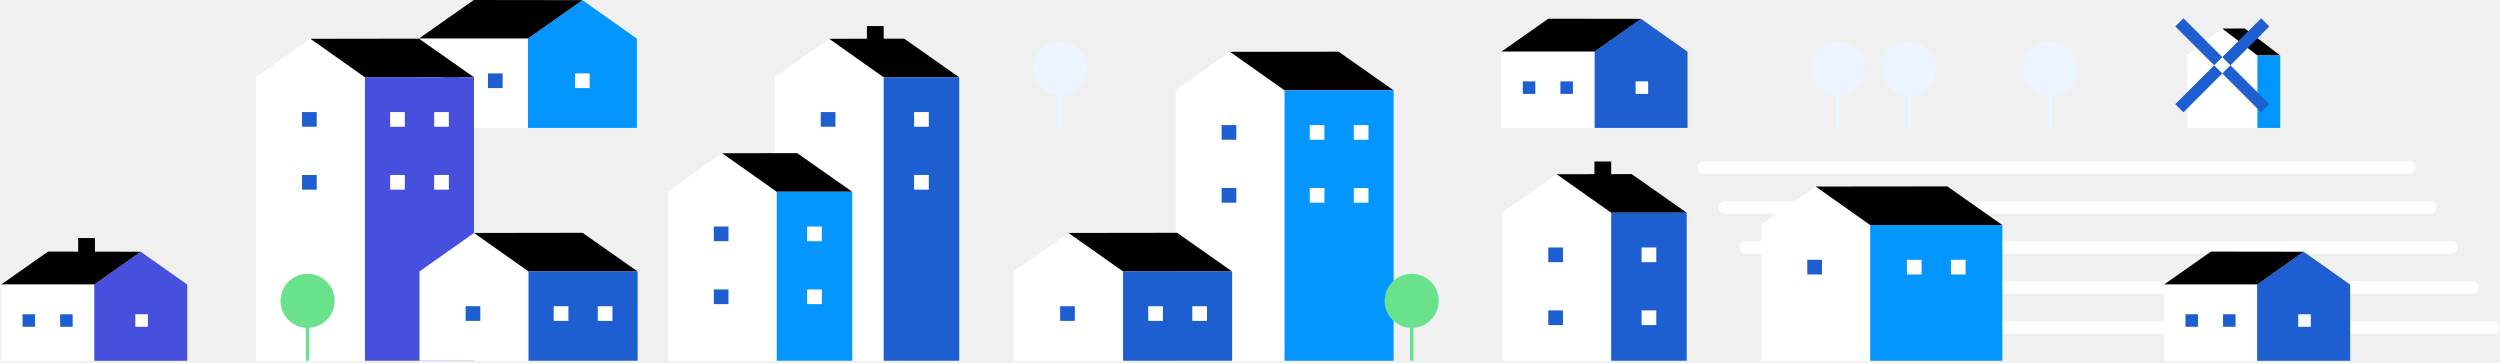
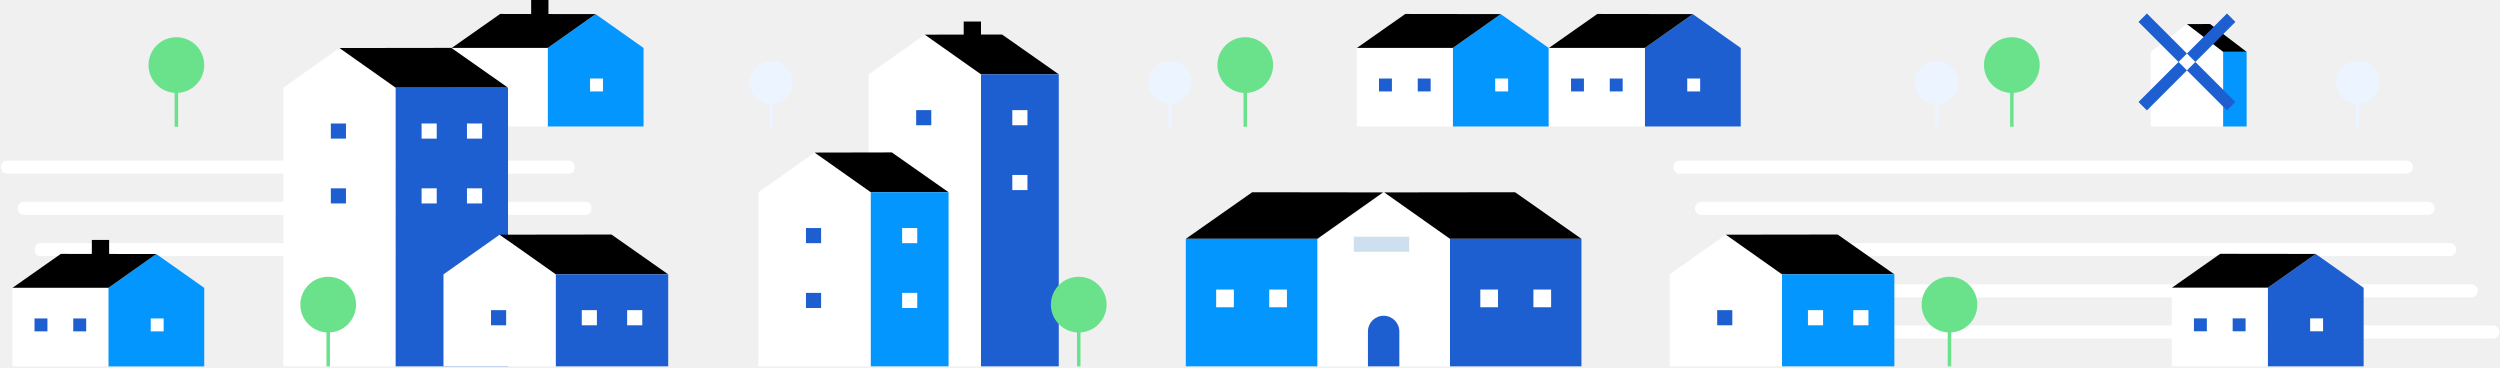
- <svg xmlns="http://www.w3.org/2000/svg" viewBox="0 0 1192 173">
+ <svg xmlns="http://www.w3.org/2000/svg" viewBox="0 0 1157 170">
  <g fill="none" fill-rule="evenodd">
-     <g transform="translate(.5)">
-       <polygon fill="#1D5FD1" points="759.72 61 804.114 61 804.114 24.656 781.916 8.984 759.72 24.656" />
-       <polygon fill="#000" points="759.72 24.656 781.916 8.984 737.74 8.924 715.327 24.656" />
-       <polygon fill="#FFF" points="715.327 61 759.72 61 759.72 24.656 715.327 24.656" />
-       <polygon fill="#FFF" points="779.355 44.781 785.331 44.781 785.331 38.804 779.355 38.804" />
-       <polygon fill="#1D5FD1" points="743.499 44.781 749.476 44.781 749.476 38.804 743.499 38.804" />
-       <polygon fill="#1D5FD1" points="725.571 44.781 731.547 44.781 731.547 38.804 725.571 38.804" />
-       <polygon fill="#4750DD" points="44.393 135.695 44.393 172.039 88.786 172.039 88.786 135.695 66.59 120.023" />
-       <polygon fill="#000" points="44.393 135.695 66.59 120.023 22.413 119.962 0 135.695" />
-       <polygon fill="#FFF" points="0 172.039 44.393 172.039 44.393 135.695 0 135.695" />
-       <polygon fill="#FFF" points="64.029 155.819 70.005 155.819 70.005 149.842 64.029 149.842" />
-       <polygon fill="#1D5FD1" points="28.172 155.819 34.148 155.819 34.148 149.842 28.172 149.842" />
-       <polygon fill="#1D5FD1" points="10.245 155.819 16.221 155.819 16.221 149.842 10.245 149.842" />
-       <polygon fill="#000" points="36.771 121.5 44.771 121.5 44.771 113.5 36.771 113.5" />
-       <polygon fill="#FFF" points="559.981 43.072 559.981 172 611.981 172 611.981 43.072 585.981 24.715" />
-       <polygon fill="#000" points="611.981 43.072 585.981 24.715 637.727 24.643 663.981 43.072" />
-       <polygon fill="#0496FF" points="611.981 172 663.98 172 663.98 43.072 611.981 43.072" />
-       <polygon fill="#1D5FD1" points="581.98 66.644 588.98 66.644 588.98 59.644 581.98 59.644" />
-       <polygon fill="#1D5FD1" points="581.98 96.644 588.98 96.644 588.98 89.644 581.98 89.644" />
-       <polygon fill="#FFF" points="623.98 66.644 630.98 66.644 630.98 59.644 623.98 59.644" />
-       <polygon fill="#FFF" points="644.98 66.644 651.98 66.644 651.98 59.644 644.98 59.644" />
-       <polygon fill="#FFF" points="623.98 96.644 630.98 96.644 630.98 89.644 623.98 89.644" />
-       <polygon fill="#FFF" points="644.98 96.644 651.98 96.644 651.98 89.644 644.98 89.644" />
-       <polygon fill="#FFF" points="482.98 129.429 482.98 172 534.98 172 534.98 129.429 508.98 111.073" />
-       <polygon fill="#000" points="534.981 129.429 508.981 111.073 560.727 111 586.981 129.429" />
-       <polygon fill="#1D5FD1" points="534.98 172 586.98 172 586.98 129.429 534.98 129.429" />
-       <polygon fill="#1D5FD1" points="504.98 153 511.98 153 511.98 146 504.98 146" />
-       <polygon fill="#FFF" points="546.98 153 553.98 153 553.98 146 546.98 146" />
-       <polygon fill="#FFF" points="567.98 153 574.98 153 574.98 146 567.98 146" />
-       <polygon fill="#0496FF" points="251.161 61 303.161 61 303.161 18.429 277.161 .072 251.161 18.429" />
-       <polygon fill="#FFF" points="273.661 42 280.661 42 280.661 35 273.661 35" />
-       <polygon fill="#000" points="225.414 0 199.161 18.428 251.161 18.428 277.161 .072" />
-       <polygon fill="#FFF" points="199.161 61 251.161 61 251.161 18.429 199.161 18.429" />
-       <polygon fill="#1D5FD1" points="232.161 42 239.161 42 239.161 35 232.161 35" />
-       <polygon fill="#1D5FD1" points="211.161 42 218.161 42 218.161 35 211.161 35" />
-       <polygon fill="#FFF" points="121.512 36.858 121.512 172 173.512 172 173.512 36.858 147.512 18.5" />
-       <polygon fill="#000" points="173.512 36.857 147.512 18.5 199.259 18.428 225.512 36.857" />
-       <polygon fill="#4750DD" points="173.512 172 225.512 172 225.512 36.858 173.512 36.858" />
-       <polygon fill="#1D5FD1" points="143.512 60.429 150.512 60.429 150.512 53.429 143.512 53.429" />
-       <polygon fill="#1D5FD1" points="143.512 90.429 150.512 90.429 150.512 83.429 143.512 83.429" />
-       <polygon fill="#FFF" points="185.512 60.429 192.512 60.429 192.512 53.429 185.512 53.429" />
-       <polygon fill="#FFF" points="206.512 60.429 213.512 60.429 213.512 53.429 206.512 53.429" />
-       <polygon fill="#FFF" points="185.512 90.429 192.512 90.429 192.512 83.429 185.512 83.429" />
-       <polygon fill="#FFF" points="206.512 90.429 213.512 90.429 213.512 83.429 206.512 83.429" />
-       <polygon fill="#FFF" points="199.512 129.429 199.512 172 251.512 172 251.512 129.429 225.512 111.073" />
-       <polygon fill="#000" points="251.512 129.429 225.512 111.073 277.259 111 303.512 129.429" />
-       <polygon fill="#1D5FD1" points="251.512 172 303.512 172 303.512 129.429 251.512 129.429" />
-       <polygon fill="#1D5FD1" points="221.512 153 228.512 153 228.512 146 221.512 146" />
-       <polygon fill="#FFF" points="263.512 153 270.512 153 270.512 146 263.512 146" />
-       <polygon fill="#FFF" points="284.512 153 291.512 153 291.512 146 284.512 146" />
-       <polygon fill="#FFF" points="715.72 101.428 715.72 172 767.719 172 767.719 101.428 741.719 83.072" />
-       <polygon fill="#000" points="767.72 101.429 741.72 83.073 777.467 83 803.72 101.429" />
-       <polygon fill="#000" points="759.72 85 767.72 85 767.72 77 759.72 77" />
-       <polygon fill="#1D5FD1" points="767.719 172 803.719 172 803.719 101.428 767.719 101.428" />
-       <polygon fill="#1D5FD1" points="737.72 125 744.72 125 744.72 118 737.72 118" />
-       <polygon fill="#1D5FD1" points="737.72 155 744.72 155 744.72 148 737.72 148" />
-       <polygon fill="#FFF" points="782.22 125 789.22 125 789.22 118 782.22 118" />
-       <polygon fill="#FFF" points="782.22 155 789.22 155 789.22 148 782.22 148" />
-       <polygon fill="#FFF" points="368.845 36.858 368.845 172 420.845 172 420.845 36.858 394.845 18.5" />
-       <polygon fill="#000" points="420.845 36.857 394.845 18.5 430.592 18.428 456.845 36.857" />
-       <polygon fill="#000" points="412.845 20.429 420.845 20.429 420.845 12.429 412.845 12.429" />
-       <polygon fill="#1D5FD1" points="420.845 172 456.845 172 456.845 36.858 420.845 36.858" />
-       <polygon fill="#1D5FD1" points="390.845 60.429 397.845 60.429 397.845 53.429 390.845 53.429" />
-       <polygon fill="#FFF" points="435.345 60.429 442.345 60.429 442.345 53.429 435.345 53.429" />
-       <polygon fill="#FFF" points="435.345 90.429 442.345 90.429 442.345 83.429 435.345 83.429" />
-       <path fill="#6AE28C" d="M685.496,143.444 C685.496,150.566 679.723,156.34 672.6,156.34 C665.478,156.34 659.705,150.566 659.705,143.444 C659.705,136.322 665.478,130.548 672.6,130.548 C679.723,130.548 685.496,136.322 685.496,143.444" />
-       <polygon fill="#6AE28C" points="671.791 172 673.41 172 673.41 143.444 671.791 143.444" />
-       <path fill="#EBF4FF" d="M888.72,32.578 C888.72,39.7 882.947,45.473 875.824,45.473 C868.702,45.473 862.929,39.7 862.929,32.578 C862.929,25.456 868.702,19.682 875.824,19.682 C882.947,19.682 888.72,25.456 888.72,32.578" />
-       <polygon fill="#EBF4FF" points="875.015 61.134 876.634 61.134 876.634 32.578 875.015 32.578" />
-       <path fill="#EBF4FF" d="M922.607,32.578 C922.607,39.7 916.834,45.473 909.711,45.473 C902.589,45.473 896.816,39.7 896.816,32.578 C896.816,25.456 902.589,19.682 909.711,19.682 C916.834,19.682 922.607,25.456 922.607,32.578" />
-       <polygon fill="#EBF4FF" points="908.902 61.134 910.521 61.134 910.521 32.578 908.902 32.578" />
-       <path fill="#EBF4FF" d="M990.083,32.578 C990.083,39.7 984.31,45.473 977.187,45.473 C970.065,45.473 964.292,39.7 964.292,32.578 C964.292,25.456 970.065,19.682 977.187,19.682 C984.31,19.682 990.083,25.456 990.083,32.578" />
-       <polygon fill="#EBF4FF" points="976.378 61.134 977.997 61.134 977.997 32.578 976.378 32.578" />
-       <path fill="#6AE28C" d="M159.056,143.444 C159.056,150.566 153.283,156.34 146.16,156.34 C139.038,156.34 133.265,150.566 133.265,143.444 C133.265,136.322 139.038,130.548 146.16,130.548 C153.283,130.548 159.056,136.322 159.056,143.444" />
-       <polygon fill="#6AE28C" points="145.351 172 146.97 172 146.97 143.444 145.351 143.444" />
-       <path fill="#EBF4FF" d="M517.876,32.578 C517.876,39.7 512.103,45.473 504.98,45.473 C497.858,45.473 492.085,39.7 492.085,32.578 C492.085,25.456 497.858,19.682 504.98,19.682 C512.103,19.682 517.876,25.456 517.876,32.578" />
-       <polygon fill="#EBF4FF" points="504.171 61.134 505.79 61.134 505.79 32.578 504.171 32.578" />
-       <polygon fill="#FFF" points="369.845 172 317.845 172 317.845 91.429 343.845 73.072 369.845 91.429" />
-       <polygon fill="#000" points="369.845 91.429 343.845 73.073 379.592 73 405.845 91.429" />
-       <polygon fill="#0496FF" points="369.845 172 405.845 172 405.845 91.429 369.845 91.429" />
-       <polygon fill="#1D5FD1" points="339.845 115 346.845 115 346.845 108 339.845 108" />
-       <polygon fill="#1D5FD1" points="339.845 145 346.845 145 346.845 138 339.845 138" />
-       <polygon fill="#FFF" points="384.345 115 391.345 115 391.345 108 384.345 108" />
-       <polygon fill="#FFF" points="384.345 145 391.345 145 391.345 138 384.345 138" />
-       <path fill="#FFF" d="M1148.204 82.83L811.963 82.83C810.295 82.83 808.943 81.478 808.943 79.811 808.943 78.144 810.295 76.793 811.963 76.793L1148.204 76.793C1149.871 76.793 1151.223 78.144 1151.223 79.811 1151.223 81.478 1149.871 82.83 1148.204 82.83M1158.204 101.905L821.963 101.905C820.295 101.905 818.943 100.553 818.943 98.886 818.943 97.219 820.295 95.868 821.963 95.868L1158.204 95.868C1159.871 95.868 1161.223 97.219 1161.223 98.886 1161.223 100.553 1159.871 101.905 1158.204 101.905M1168.204 120.98L831.963 120.98C830.295 120.98 828.943 119.628 828.943 117.961 828.943 116.294 830.295 114.943 831.963 114.943L1168.204 114.943C1169.871 114.943 1171.223 116.294 1171.223 117.961 1171.223 119.628 1169.871 120.98 1168.204 120.98M1178.204 140.057L841.963 140.057C840.295 140.057 838.943 138.705 838.943 137.037 838.943 135.37 840.295 134.019 841.963 134.019L1178.204 134.019C1179.871 134.019 1181.223 135.37 1181.223 137.037 1181.223 138.705 1179.871 140.057 1178.204 140.057M1188.204 159.132L851.963 159.132C850.295 159.132 848.943 157.78 848.943 156.113 848.943 154.445 850.295 153.094 851.963 153.094L1188.204 153.094C1189.871 153.094 1191.223 154.445 1191.223 156.113 1191.223 157.78 1189.871 159.132 1188.204 159.132" />
-       <polygon fill="#FFF" points="891.216 172 839.216 172 839.216 107.301 865.216 88.943 891.216 107.301" />
-       <polygon fill="#000" points="891.216 107.301 865.216 88.944 927.956 88.872 954.209 107.301" />
-       <polygon fill="#0496FF" points="891.216 172 954.209 172 954.209 107.301 891.216 107.301" />
-       <polygon fill="#1D5FD1" points="861.216 130.872 868.216 130.872 868.216 123.872 861.216 123.872" />
-       <polygon fill="#FFF" points="908.712 130.872 915.712 130.872 915.712 123.872 908.712 123.872" />
-       <polygon fill="#FFF" points="929.712 130.872 936.712 130.872 936.712 123.872 929.712 123.872" />
-       <polygon fill="#1D5FD1" points="1075.669 172.039 1120.063 172.039 1120.063 135.695 1097.865 120.023 1075.669 135.695" />
-       <polygon fill="#000" points="1075.669 135.695 1097.865 120.023 1053.689 119.962 1031.276 135.695" />
-       <polygon fill="#FFF" points="1031.276 172.039 1075.669 172.039 1075.669 135.695 1031.276 135.695" />
-       <polygon fill="#FFF" points="1095.305 155.819 1101.281 155.819 1101.281 149.842 1095.305 149.842" />
-       <polygon fill="#1D5FD1" points="1059.448 155.819 1065.425 155.819 1065.425 149.842 1059.448 149.842" />
-       <polygon fill="#1D5FD1" points="1041.521 155.819 1047.497 155.819 1047.497 149.842 1041.521 149.842" />
-       <polygon fill="#FFF" points="1075.851 61 1042.328 61 1042.328 26.452 1059.089 13.617 1075.851 26.452" />
-       <polygon fill="#000" points="1075.851 26.452 1059.089 13.617 1069.795 13.571 1086.72 26.452" />
-       <polygon fill="#0496FF" points="1075.851 61 1086.72 61 1086.72 26.452 1075.851 26.452" />
-     </g>
-     <g fill="#1D5FD1" transform="translate(1037.168 8.71)" class="windmill">
-       <polygon points="26.313 22.42 22.42 18.527 40.948 0 44.84 3.893" />
-       <polygon points="3.893 44.84 0 40.947 18.528 22.42 22.42 26.313" />
-       <polygon points="22.42 26.313 26.313 22.42 44.84 40.948 40.947 44.84" />
-       <polygon points="0 3.893 3.893 0 22.42 18.528 18.527 22.42" />
+     <polygon fill="#0496FF" points="672.347 58.539 716.74 58.539 716.74 22.194 694.543 6.523 672.347 22.194" />
+     <polygon fill="#000" points="672.347 22.194 694.543 6.523 650.366 6.462 627.953 22.194" />
+     <polygon fill="#FFF" points="627.953 58.539 672.347 58.539 672.347 22.194 627.953 22.194" />
+     <polygon fill="#FFF" points="691.981 42.318 697.958 42.318 697.958 36.341 691.981 36.341" />
+     <polygon fill="#1D5FD1" points="656.126 42.318 662.102 42.318 662.102 36.341 656.126 36.341" />
+     <polygon fill="#1D5FD1" points="638.197 42.318 644.174 42.318 644.174 36.341 638.197 36.341" />
+     <path fill="#FFF" d="M263.303 80.368L3.207 80.368C1.739 80.368.549 79.179.549 77.71L.549 76.989C.549 75.52 1.739 74.331 3.207 74.331L263.303 74.331C264.771 74.331 265.962 75.52 265.962 76.989L265.962 77.71C265.962 79.179 264.771 80.368 263.303 80.368M271.057 99.443L10.961 99.443C9.493 99.443 8.303 98.254 8.303 96.785L8.303 96.064C8.303 94.596 9.493 93.406 10.961 93.406L271.057 93.406C272.525 93.406 273.715 94.596 273.715 96.064L273.715 96.785C273.715 98.254 272.525 99.443 271.057 99.443M278.812 118.52L18.715 118.52C17.247 118.52 16.056 117.33 16.056 115.862L16.056 115.14C16.056 113.672 17.247 112.482 18.715 112.482L278.812 112.482C280.279 112.482 281.469 113.672 281.469 115.14L281.469 115.862C281.469 117.33 280.279 118.52 278.812 118.52" />
+     <polygon fill="#1D5FD1" points="761.22 58.539 805.614 58.539 805.614 22.194 783.416 6.523 761.22 22.194" />
+     <polygon fill="#000" points="761.22 22.194 783.416 6.523 739.24 6.462 716.827 22.194" />
+     <polygon fill="#FFF" points="716.827 58.539 761.22 58.539 761.22 22.194 716.827 22.194" />
+     <polygon fill="#FFF" points="780.855 42.318 786.831 42.318 786.831 36.341 780.855 36.341" />
+     <polygon fill="#1D5FD1" points="744.999 42.318 750.976 42.318 750.976 36.341 744.999 36.341" />
+     <polygon fill="#1D5FD1" points="727.071 42.318 733.047 42.318 733.047 36.341 727.071 36.341" />
+     <polygon fill="#0496FF" points="50.126 169.577 94.519 169.577 94.519 133.233 72.322 117.561 50.126 133.233" />
+     <polygon fill="#000" points="50.126 133.233 72.322 117.561 28.145 117.501 5.732 133.233" />
+     <polygon fill="#FFF" points="5.732 169.577 50.126 169.577 50.126 133.233 5.732 133.233" />
+     <polygon fill="#FFF" points="69.761 153.357 75.737 153.357 75.737 147.38 69.761 147.38" />
+     <polygon fill="#1D5FD1" points="33.905 153.357 39.881 153.357 39.881 147.38 33.905 147.38" />
+     <polygon fill="#1D5FD1" points="15.977 153.357 21.953 153.357 21.953 147.38 15.977 147.38" />
+     <polygon fill="#000" points="42.503 119.039 50.503 119.039 50.503 111.039 42.503 111.039" />
+     <polygon fill="#0496FF" points="253.441 58.539 297.834 58.539 297.834 22.194 275.638 6.523 253.441 22.194" />
+     <polygon fill="#000" points="253.441 22.194 275.638 6.523 231.461 6.462 209.048 22.194" />
+     <polygon fill="#FFF" points="209.048 58.539 253.441 58.539 253.441 22.194 209.048 22.194" />
+     <polygon fill="#FFF" points="273.077 42.318 279.053 42.318 279.053 36.341 273.077 36.341" />
+     <polygon fill="#000" points="245.819 8 253.819 8 253.819 0 245.819 0" />
+     <polygon fill="#FFF" points="183.112 169.539 131.112 169.539 131.112 40.585 157.112 22.227 183.112 40.585" />
+     <polygon fill="#000" points="183.112 40.585 157.112 22.228 208.859 22.156 235.112 40.585" />
+     <polygon fill="#1D5FD1" points="183.112 169.539 235.112 169.539 235.112 40.585 183.112 40.585" />
+     <polygon fill="#1D5FD1" points="153.112 64.156 160.112 64.156 160.112 57.156 153.112 57.156" />
+     <polygon fill="#1D5FD1" points="153.112 94.156 160.112 94.156 160.112 87.156 153.112 87.156" />
+     <polygon fill="#FFF" points="195.112 64.156 202.112 64.156 202.112 57.156 195.112 57.156" />
+     <polygon fill="#FFF" points="216.112 64.156 223.112 64.156 223.112 57.156 216.112 57.156" />
+     <polygon fill="#FFF" points="195.112 94.156 202.112 94.156 202.112 87.156 195.112 87.156" />
+     <polygon fill="#FFF" points="216.112 94.156 223.112 94.156 223.112 87.156 216.112 87.156" />
+     <polygon fill="#FFF" points="257.245 169.539 205.245 169.539 205.245 126.967 231.245 108.61 257.245 126.967" />
+     <polygon fill="#000" points="257.245 126.967 231.245 108.611 282.992 108.539 309.245 126.967" />
+     <polygon fill="#1D5FD1" points="257.245 169.539 309.245 169.539 309.245 126.967 257.245 126.967" />
+     <polygon fill="#1D5FD1" points="227.245 150.539 234.245 150.539 234.245 143.539 227.245 143.539" />
+     <polygon fill="#FFF" points="269.245 150.539 276.245 150.539 276.245 143.539 269.245 143.539" />
+     <polygon fill="#FFF" points="290.245 150.539 297.245 150.539 297.245 143.539 290.245 143.539" />
+     <polygon fill="#FFF" points="671.056 169.539 610.219 169.539 610.219 110.527 640.638 89.051 671.056 110.527" />
+     <polygon fill="#CEE0EF" points="626.533 116.539 652.157 116.539 652.157 109.539 626.533 109.539" />
+     <path fill="#1D5FD1" d="M640.345,146.132 L640.345,146.132 C636.332,146.132 633.079,149.385 633.079,153.398 L633.079,169.539 L647.612,169.539 L647.612,153.398 C647.612,149.385 644.359,146.132 640.345,146.132" />
+     <polygon fill="#000" points="671.056 110.527 640.638 89.05 701.179 88.966 731.893 110.527" />
+     <polygon fill="#1D5FD1" points="671.056 169.539 731.893 169.539 731.893 110.527 671.056 110.527" />
+     <polygon fill="#000" points="609.634 110.527 640.053 89.05 579.512 88.966 548.798 110.527" />
+     <polygon fill="#0496FF" points="548.797 169.539 609.633 169.539 609.633 110.527 548.797 110.527" />
+     <polygon fill="#FFF" points="685.096 142.199 693.285 142.199 693.285 134.01 685.096 134.01" />
+     <polygon fill="#FFF" points="709.665 142.199 717.854 142.199 717.854 134.01 709.665 134.01" />
+     <polygon fill="#FFF" points="562.837 142.199 571.026 142.199 571.026 134.01 562.837 134.01" />
+     <polygon fill="#FFF" points="587.406 142.199 595.595 142.199 595.595 134.01 587.406 134.01" />
+     <polygon fill="#FFF" points="453.998 169.539 401.998 169.539 401.998 34.395 427.998 16.039 453.998 34.395" />
+     <polygon fill="#000" points="453.998 34.396 427.998 16.04 463.745 15.967 489.998 34.396" />
+     <polygon fill="#000" points="445.999 17.967 453.999 17.967 453.999 9.967 445.999 9.967" />
+     <polygon fill="#1D5FD1" points="453.999 169.539 489.999 169.539 489.999 34.395 453.999 34.395" />
+     <polygon fill="#1D5FD1" points="423.999 57.967 430.999 57.967 430.999 50.967 423.999 50.967" />
+     <polygon fill="#FFF" points="468.499 57.967 475.499 57.967 475.499 50.967 468.499 50.967" />
+     <polygon fill="#FFF" points="468.499 87.967 475.499 87.967 475.499 80.967 468.499 80.967" />
+     <path fill="#6AE28C" d="M94.519,30.116 C94.519,37.238 88.745,43.012 81.623,43.012 C74.501,43.012 68.727,37.238 68.727,30.116 C68.727,22.994 74.501,17.22 81.623,17.22 C88.745,17.22 94.519,22.994 94.519,30.116" />
+     <polygon fill="#6AE28C" points="80.814 58.672 82.433 58.672 82.433 30.116 80.814 30.116" />
+     <path fill="#EBF4FF" d="M366.915,38.116 C366.915,43.641 362.435,48.122 356.909,48.122 C351.383,48.122 346.903,43.641 346.903,38.116 C346.903,32.59 351.383,28.11 356.909,28.11 C362.435,28.11 366.915,32.59 366.915,38.116" />
+     <polygon fill="#EBF4FF" points="356.099 58.672 357.718 58.672 357.718 30.116 356.099 30.116" />
+     <path fill="#EBF4FF" d="M551.486,38.116 C551.486,43.641 547.007,48.122 541.48,48.122 C535.954,48.122 531.474,43.641 531.474,38.116 C531.474,32.59 535.954,28.11 541.48,28.11 C547.007,28.11 551.486,32.59 551.486,38.116" />
+     <polygon fill="#EBF4FF" points="540.671 58.672 542.29 58.672 542.29 30.116 540.671 30.116" />
+     <path fill="#EBF4FF" d="M1101.175,38.116 C1101.175,43.641 1096.696,48.122 1091.169,48.122 C1085.643,48.122 1081.163,43.641 1081.163,38.116 C1081.163,32.59 1085.643,28.11 1091.169,28.11 C1096.696,28.11 1101.175,32.59 1101.175,38.116" />
+     <polygon fill="#EBF4FF" points="1090.36 58.672 1091.979 58.672 1091.979 30.116 1090.36 30.116" />
+     <path fill="#6AE28C" d="M589.205,30.116 C589.205,37.238 583.432,43.012 576.309,43.012 C569.187,43.012 563.413,37.238 563.413,30.116 C563.413,22.994 569.187,17.22 576.309,17.22 C583.432,17.22 589.205,22.994 589.205,30.116" />
+     <polygon fill="#6AE28C" points="575.5 58.672 577.119 58.672 577.119 30.116 575.5 30.116" />
+     <path fill="#EBF4FF" d="M906.255,38.116 C906.255,43.641 901.775,48.122 896.249,48.122 C890.723,48.122 886.243,43.641 886.243,38.116 C886.243,32.59 890.723,28.11 896.249,28.11 C901.775,28.11 906.255,32.59 906.255,38.116" />
+     <polygon fill="#EBF4FF" points="895.44 58.672 897.059 58.672 897.059 30.116 895.44 30.116" />
+     <path fill="#6AE28C" d="M943.973,30.116 C943.973,37.238 938.2,43.012 931.077,43.012 C923.955,43.012 918.182,37.238 918.182,30.116 C918.182,22.994 923.955,17.22 931.077,17.22 C938.2,17.22 943.973,22.994 943.973,30.116" />
+     <polygon fill="#6AE28C" points="930.268 58.672 931.887 58.672 931.887 30.116 930.268 30.116" />
+     <path fill="#6AE28C" d="M164.789,140.982 C164.789,148.105 159.016,153.879 151.893,153.879 C144.771,153.879 138.998,148.105 138.998,140.982 C138.998,133.861 144.771,128.087 151.893,128.087 C159.016,128.087 164.789,133.861 164.789,140.982" />
+     <polygon fill="#6AE28C" points="151.084 169.539 152.703 169.539 152.703 140.982 151.084 140.982" />
+     <path fill="#6AE28C" d="M512.139,140.982 C512.139,148.105 506.366,153.879 499.243,153.879 C492.121,153.879 486.348,148.105 486.348,140.982 C486.348,133.861 492.121,128.087 499.243,128.087 C506.366,128.087 512.139,133.861 512.139,140.982" />
+     <polygon fill="#6AE28C" points="498.434 169.539 500.053 169.539 500.053 140.982 498.434 140.982" />
+     <polygon fill="#FFF" points="402.998 169.539 350.998 169.539 350.998 88.967 376.998 70.61 402.998 88.967" />
+     <polygon fill="#000" points="402.998 88.967 376.998 70.611 412.745 70.539 438.998 88.967" />
+     <polygon fill="#0496FF" points="402.999 169.539 438.999 169.539 438.999 88.967 402.999 88.967" />
+     <polygon fill="#1D5FD1" points="372.999 112.539 379.999 112.539 379.999 105.539 372.999 105.539" />
+     <polygon fill="#1D5FD1" points="372.999 142.539 379.999 142.539 379.999 135.539 372.999 135.539" />
+     <polygon fill="#FFF" points="417.499 112.539 424.499 112.539 424.499 105.539 417.499 105.539" />
+     <polygon fill="#FFF" points="417.499 142.539 424.499 142.539 424.499 135.539 417.499 135.539" />
+     <path fill="#FFF" d="M1113.704 80.368L777.463 80.368C775.795 80.368 774.443 79.016 774.443 77.349 774.443 75.682 775.795 74.331 777.463 74.331L1113.704 74.331C1115.371 74.331 1116.723 75.682 1116.723 77.349 1116.723 79.016 1115.371 80.368 1113.704 80.368M1123.704 99.443L787.463 99.443C785.795 99.443 784.443 98.091 784.443 96.424 784.443 94.757 785.795 93.406 787.463 93.406L1123.704 93.406C1125.371 93.406 1126.723 94.757 1126.723 96.424 1126.723 98.091 1125.371 99.443 1123.704 99.443M1133.704 118.52L797.463 118.52C795.795 118.52 794.443 117.168 794.443 115.5 794.443 113.833 795.795 112.482 797.463 112.482L1133.704 112.482C1135.371 112.482 1136.723 113.833 1136.723 115.5 1136.723 117.168 1135.371 118.52 1133.704 118.52M1143.704 137.595L807.463 137.595C805.795 137.595 804.443 136.243 804.443 134.576 804.443 132.908 805.795 131.557 807.463 131.557L1143.704 131.557C1145.371 131.557 1146.723 132.908 1146.723 134.576 1146.723 136.243 1145.371 137.595 1143.704 137.595M1153.704 156.67L817.463 156.67C815.795 156.67 814.443 155.318 814.443 153.651 814.443 151.983 815.795 150.632 817.463 150.632L1153.704 150.632C1155.371 150.632 1156.723 151.983 1156.723 153.651 1156.723 155.318 1155.371 156.67 1153.704 156.67" />
+     <polygon fill="#1D5FD1" points="1049.502 169.539 1093.896 169.539 1093.896 133.194 1071.698 117.523 1049.502 133.194" />
+     <polygon fill="#000" points="1049.502 133.194 1071.698 117.523 1027.522 117.462 1005.108 133.194" />
+     <polygon fill="#FFF" points="1005.108 169.539 1049.502 169.539 1049.502 133.194 1005.108 133.194" />
+     <polygon fill="#FFF" points="1069.138 153.318 1075.114 153.318 1075.114 147.341 1069.138 147.341" />
+     <polygon fill="#1D5FD1" points="1033.281 153.318 1039.258 153.318 1039.258 147.341 1033.281 147.341" />
+     <polygon fill="#1D5FD1" points="1015.354 153.318 1021.33 153.318 1021.33 147.341 1015.354 147.341" />
+     <polygon fill="#FFF" points="1028.875 58.539 995.351 58.539 995.351 23.99 1012.113 11.155 1028.875 23.99" />
+     <polygon fill="#000" points="1028.875 23.99 1012.113 11.155 1022.819 11.109 1039.744 23.99" />
+     <polygon fill="#0496FF" points="1028.875 58.539 1039.744 58.539 1039.744 23.99 1028.875 23.99" />
+     <polygon fill="#FFF" points="824.716 169.539 772.716 169.539 772.716 126.967 798.716 108.61 824.716 126.967" />
+     <polygon fill="#000" points="824.716 126.967 798.716 108.611 850.463 108.539 876.716 126.967" />
+     <polygon fill="#0496FF" points="824.716 169.539 876.716 169.539 876.716 126.967 824.716 126.967" />
+     <polygon fill="#1D5FD1" points="794.716 150.539 801.716 150.539 801.716 143.539 794.716 143.539" />
+     <polygon fill="#FFF" points="836.716 150.539 843.716 150.539 843.716 143.539 836.716 143.539" />
+     <polygon fill="#FFF" points="857.716 150.539 864.716 150.539 864.716 143.539 857.716 143.539" />
+     <path fill="#6AE28C" d="M915.107,140.982 C915.107,148.105 909.334,153.879 902.211,153.879 C895.089,153.879 889.316,148.105 889.316,140.982 C889.316,133.861 895.089,128.087 902.211,128.087 C909.334,128.087 915.107,133.861 915.107,140.982" />
+     <polygon fill="#6AE28C" points="901.402 169.539 903.021 169.539 903.021 140.982 901.402 140.982" />
+     <g fill="#1D5FD1" transform="translate(989.692 6.249)" class="windmill">
+       <polygon points="26.314 22.42 22.421 18.527 40.949 0 44.841 3.893" />
+       <polygon points="3.894 44.84 0 40.947 18.528 22.42 22.421 26.313" />
+       <polygon points="22.421 26.313 26.314 22.42 44.841 40.948 40.948 44.84" />
+       <polygon points=".001 3.893 3.894 0 22.422 18.528 18.527 22.42" />
    </g>
  </g>
</svg>
